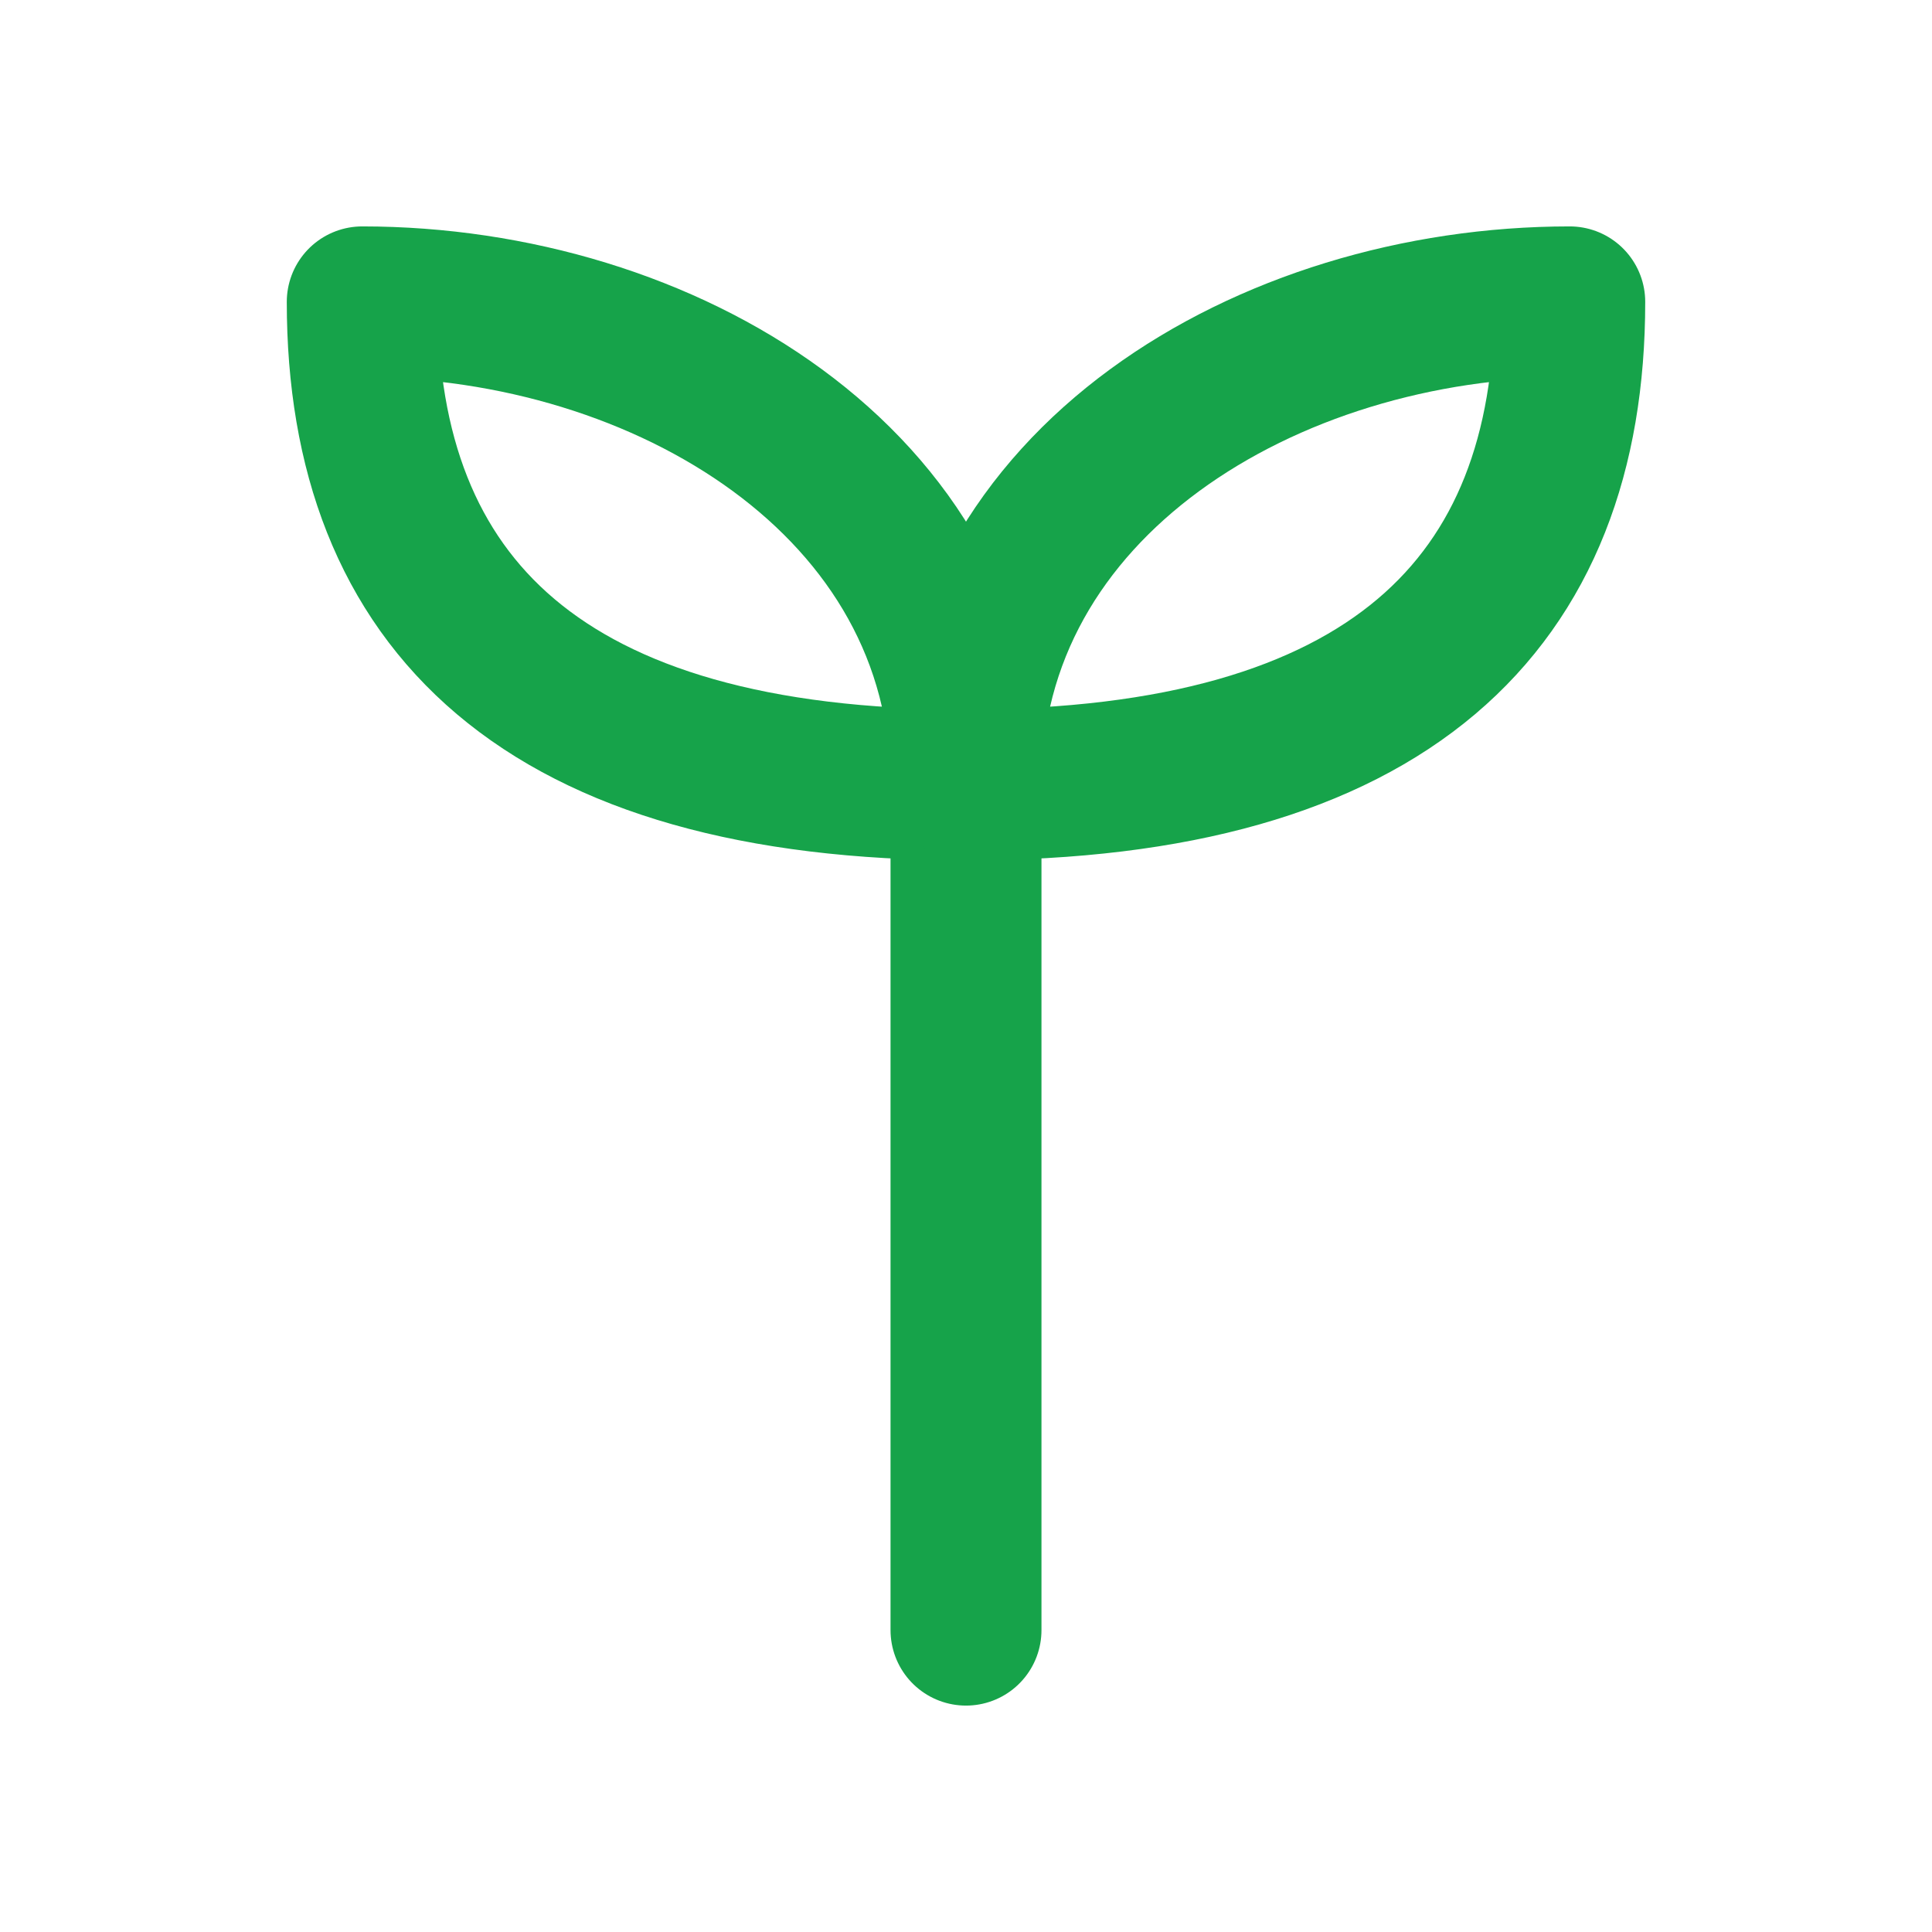
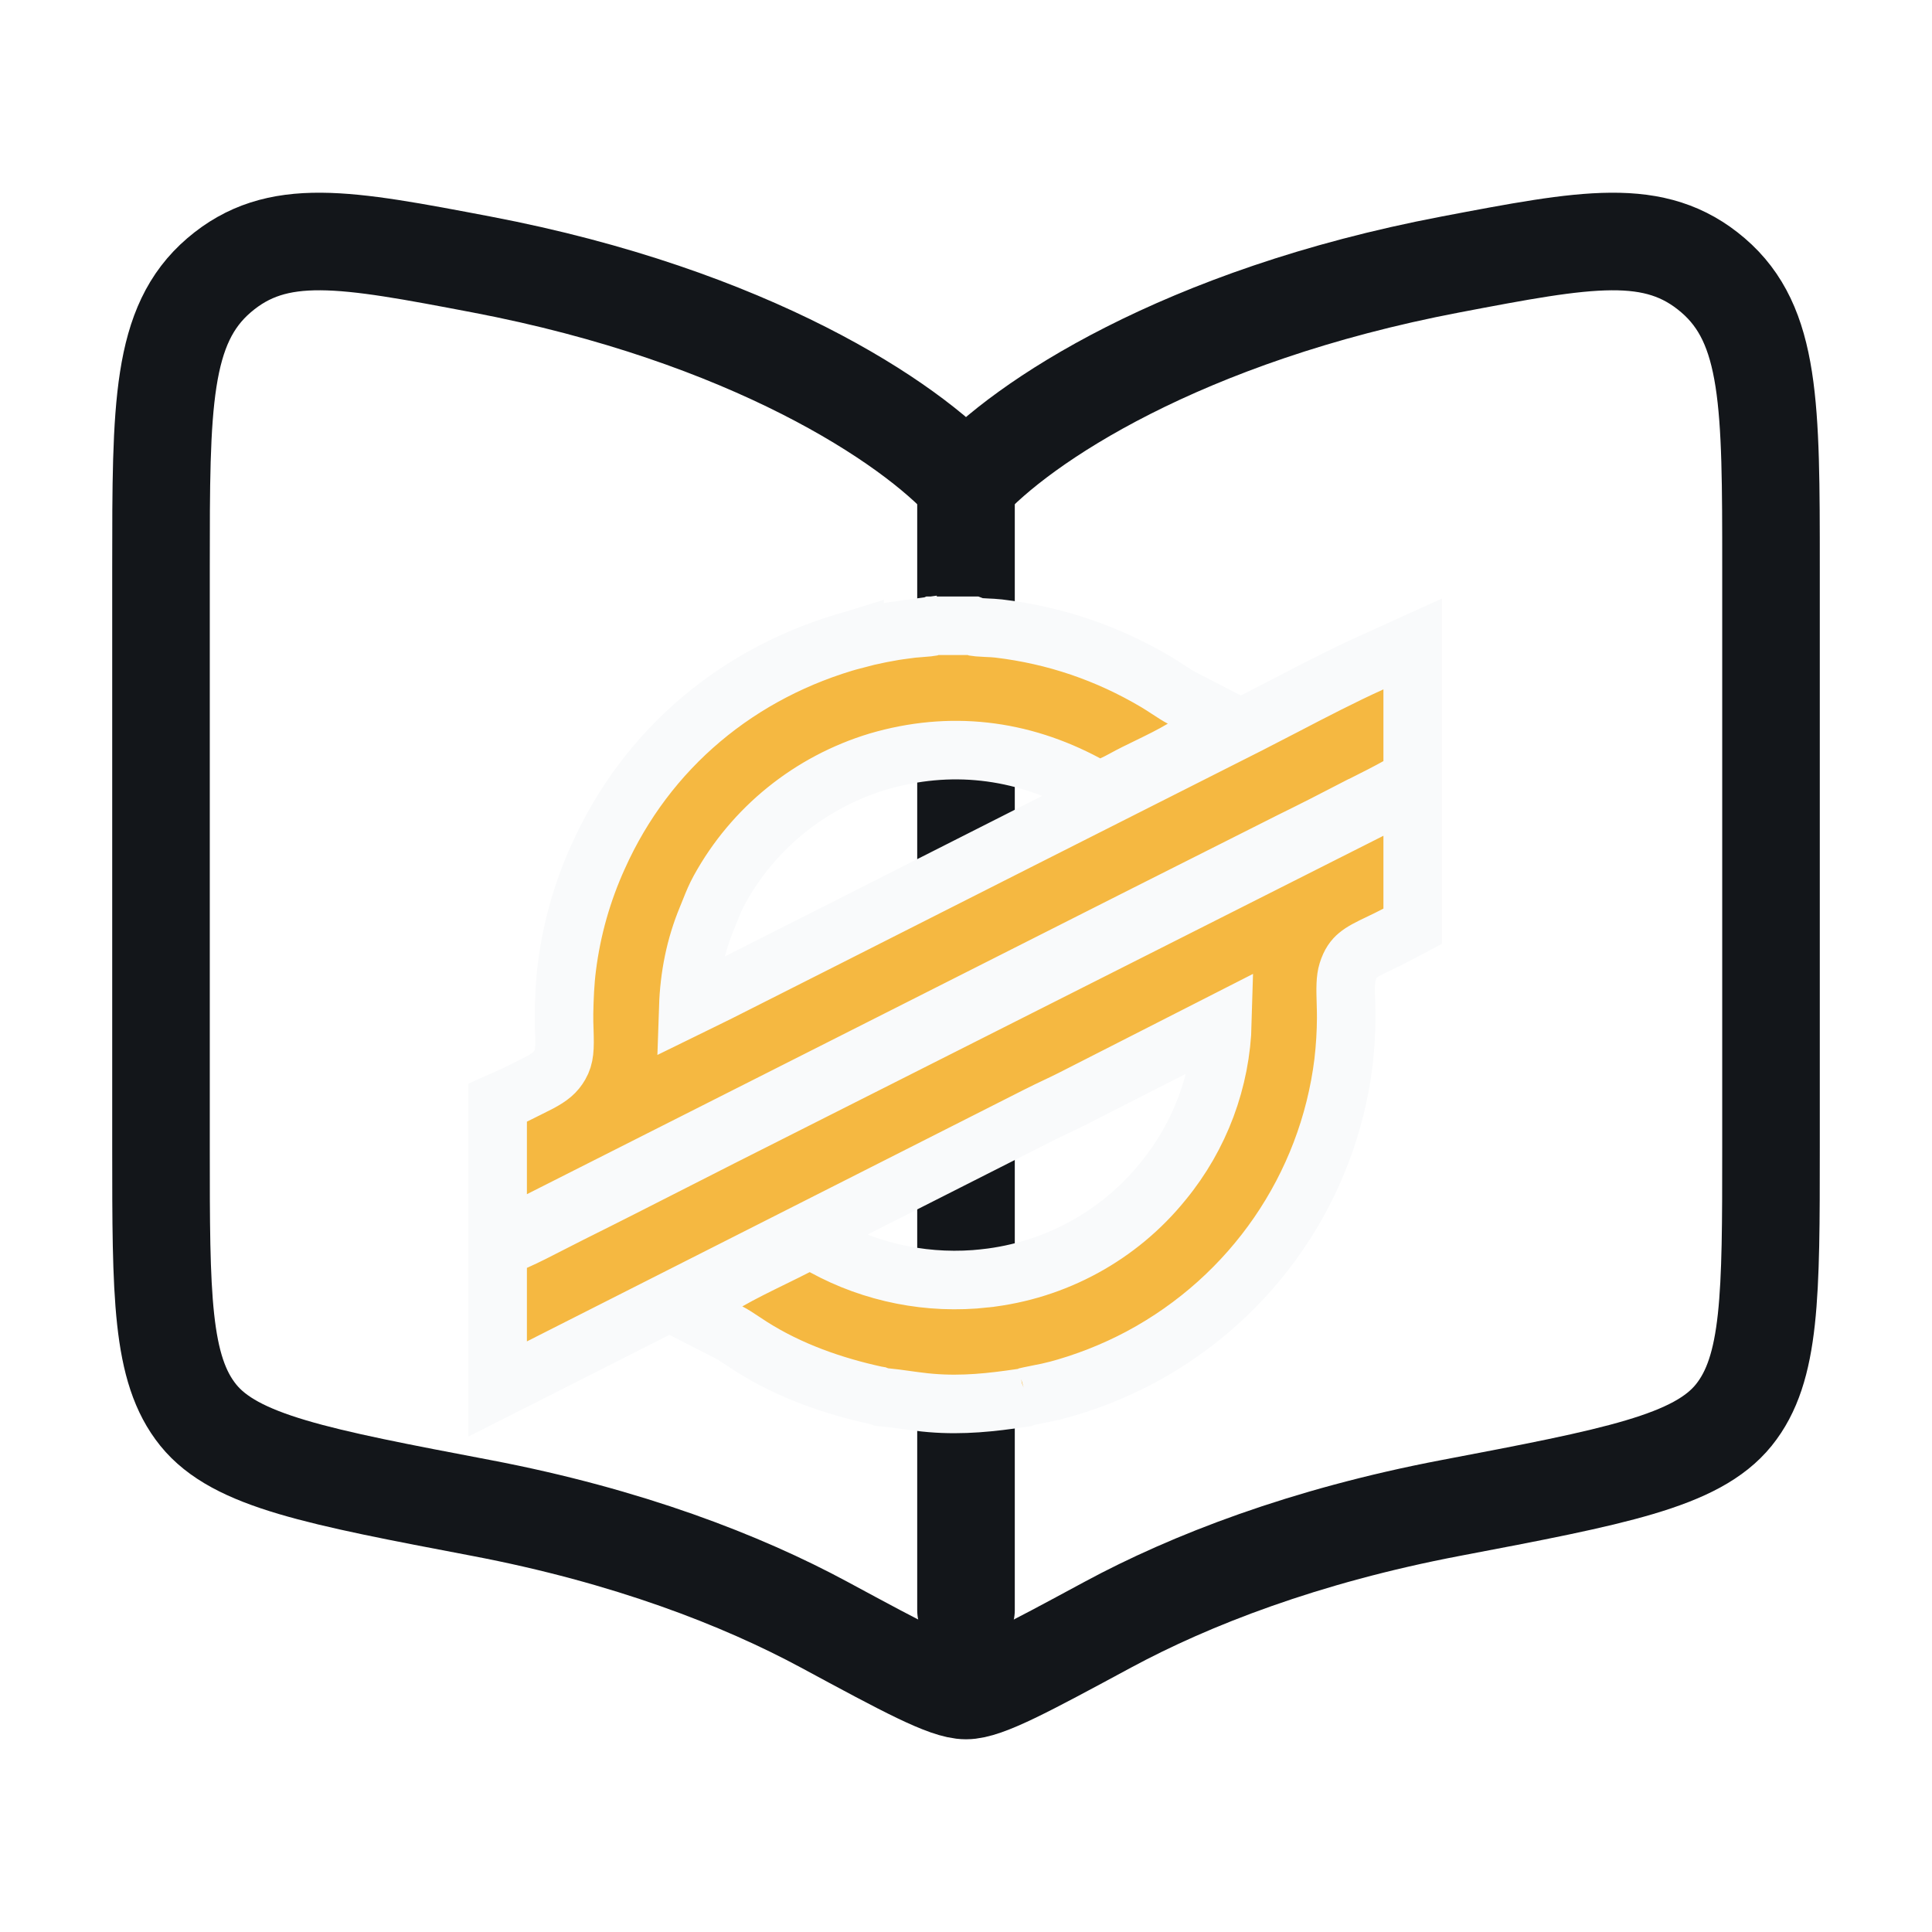
- <svg xmlns="http://www.w3.org/2000/svg" width="16" height="16" viewBox="0 0 16 16" fill="none">
-   <path d="M8 13.5V6.5" stroke="#16A34A" stroke-width="1.25" stroke-linecap="round" />
-   <path d="M8 6.5C8 4 5.5 2.5 3 2.5C3 5 4.5 6.5 8 6.5Z" stroke="#16A34A" stroke-width="1.25" stroke-linecap="round" stroke-linejoin="round" />
-   <path d="M8 6.5C8 4 10.5 2.5 13 2.5C13 5 11.5 6.5 8 6.5Z" stroke="#16A34A" stroke-width="1.25" stroke-linecap="round" stroke-linejoin="round" />
+ <svg xmlns="http://www.w3.org/2000/svg" width="99" height="99" viewBox="0 0 99 99" fill="none">
+   <path d="M49.5 24.75L49.5 82.5" stroke="#13161A" stroke-width="5" stroke-linecap="round" />
+   <path d="M24.67 13.552C38.452 16.177 46.667 21.666 49.5 24.817C52.333 21.666 60.548 16.177 74.33 13.552C81.312 12.223 84.803 11.558 87.777 14.106C90.75 16.654 90.75 20.791 90.75 29.065V58.802C90.75 66.367 90.75 70.15 88.842 72.512C86.934 74.874 82.732 75.674 74.33 77.273C66.84 78.7 60.995 80.972 56.763 83.255C52.6 85.502 50.519 86.625 49.5 86.625C48.481 86.625 46.4 85.502 42.237 83.255C38.005 80.972 32.16 78.7 24.67 77.273C16.268 75.674 12.066 74.874 10.158 72.512C8.25 70.15 8.25 66.367 8.25 58.802V29.065C8.25 20.791 8.25 16.654 11.223 14.106C14.197 11.558 17.688 12.223 24.67 13.552Z" stroke="#13161A" stroke-width="5" stroke-linecap="round" stroke-linejoin="round" />
+   <path d="M72.39 47.459L71.596 47.882C71.281 48.05 70.979 48.194 70.722 48.317C70.134 48.596 69.816 48.757 69.569 48.964C69.377 49.126 69.197 49.345 69.056 49.798C68.945 50.153 68.944 50.622 68.969 51.394C68.976 51.624 68.984 51.883 68.983 52.139V52.142C68.98 52.903 68.933 53.663 68.846 54.419L68.845 54.429C68.055 60.841 64.179 66.47 58.456 69.538L58.453 69.54C57.064 70.279 55.593 70.856 54.069 71.258H54.068C53.963 71.286 53.826 71.316 53.683 71.346L53.263 71.43C53.073 71.468 52.898 71.503 52.755 71.534C52.684 71.549 52.631 71.561 52.595 71.57C52.545 71.582 52.568 71.579 52.623 71.558L52.471 71.616L52.31 71.64C50.828 71.859 49.341 72.028 47.709 71.892L47.381 71.861C47.046 71.825 46.717 71.779 46.415 71.737C46.039 71.685 45.704 71.638 45.373 71.608L45.171 71.589L45.012 71.529C45.007 71.528 45 71.526 44.991 71.524C44.976 71.521 44.959 71.517 44.935 71.512H44.935L44.901 71.505L44.899 71.504C44.887 71.502 44.873 71.499 44.858 71.496C42.688 71.02 40.472 70.254 38.498 69.001C38.359 68.913 38.218 68.819 38.093 68.736C37.782 68.529 37.555 68.38 37.355 68.278L34.895 67.019L37.292 65.642C38.014 65.227 38.858 64.815 39.624 64.44C40.042 64.235 40.44 64.04 40.808 63.851L41.517 63.489L42.214 63.872C44.732 65.254 47.623 65.825 50.484 65.505L50.486 65.504C54.065 65.11 57.337 63.325 59.585 60.545L59.593 60.536C61.495 58.222 62.562 55.354 62.641 52.386L54.908 56.325L54.901 56.328C54.618 56.47 54.333 56.606 54.066 56.732C53.774 56.871 53.501 57 53.236 57.134L53.235 57.135L27.678 70.074L25.5 71.175V63.996L26.391 63.599C26.984 63.336 27.601 63.018 28.256 62.681C28.576 62.516 28.906 62.347 29.231 62.185C31.037 61.287 32.84 60.368 34.649 59.447C36.169 58.673 37.695 57.896 39.223 57.13L70.214 41.488L72.39 40.39V47.459ZM49.858 32.065L50.031 32.13C50.05 32.133 50.078 32.136 50.115 32.139C50.238 32.15 50.387 32.157 50.568 32.166C50.733 32.173 50.976 32.183 51.169 32.206C54.059 32.55 56.75 33.467 59.246 34.947C59.448 35.067 59.667 35.21 59.852 35.331C60.158 35.531 60.375 35.67 60.528 35.749L62.934 36.99L60.607 38.373C60.017 38.724 59.396 39.025 58.844 39.294C58.39 39.514 57.978 39.714 57.591 39.928C57.417 40.024 57.204 40.135 56.996 40.229L56.322 40.533L55.671 40.183C52.291 38.367 48.667 37.945 44.989 39.025C41.519 40.074 38.606 42.428 36.872 45.578C36.662 45.962 36.557 46.227 36.398 46.623C36.348 46.748 36.292 46.889 36.227 47.044C35.624 48.499 35.322 50.02 35.269 51.613C35.41 51.544 35.55 51.474 35.69 51.407L36.83 50.847L42.019 48.226L53.062 42.638H53.063L64.007 37.109L65.841 36.163C67.276 35.416 68.773 34.637 70.27 33.959L72.39 32.998V39.879L71.623 40.309C71.098 40.603 70.525 40.891 70.006 41.152C69.823 41.244 69.647 41.332 69.477 41.419L69.476 41.419C68.361 42 67.239 42.57 66.11 43.124L58.582 46.916L27.677 62.531L25.5 63.63V56.502L26.389 56.105C26.464 56.071 26.548 56.029 26.673 55.965C26.741 55.93 26.826 55.887 26.911 55.845H26.912L27.012 55.796L27.65 55.474C28.192 55.183 28.466 54.959 28.689 54.572C28.93 54.154 28.947 53.738 28.916 52.809C28.907 52.546 28.896 52.236 28.902 51.913C28.916 51.176 28.947 50.339 29.051 49.539C29.297 47.592 29.836 45.694 30.648 43.906C33.153 38.319 37.887 34.392 43.782 32.774L43.795 32.77V32.771C44.685 32.535 45.59 32.355 46.504 32.234V32.235C46.666 32.213 46.895 32.195 47.056 32.183C47.244 32.169 47.416 32.156 47.555 32.141C47.582 32.138 47.605 32.135 47.624 32.132L47.78 32.065H49.858Z" fill="#F5B841" stroke="#F9FAFB" stroke-width="3" />
</svg>
